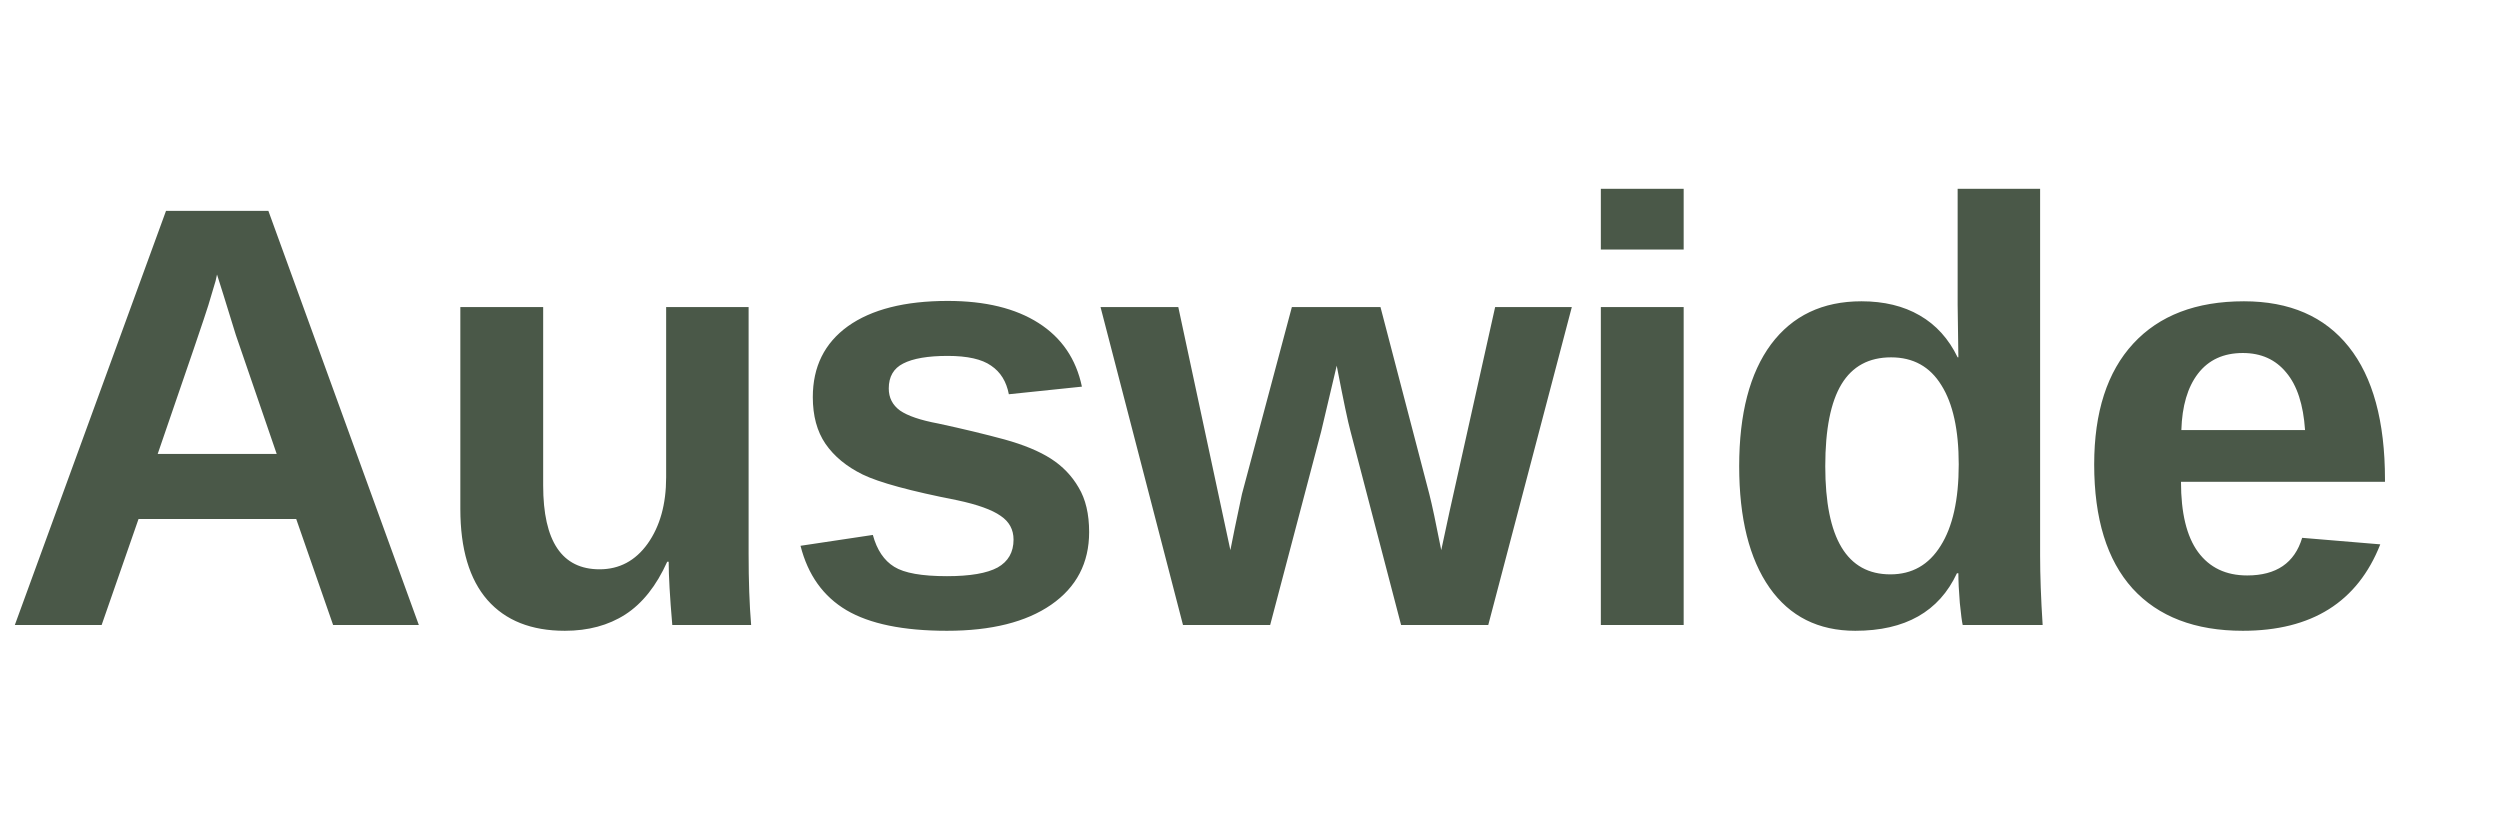
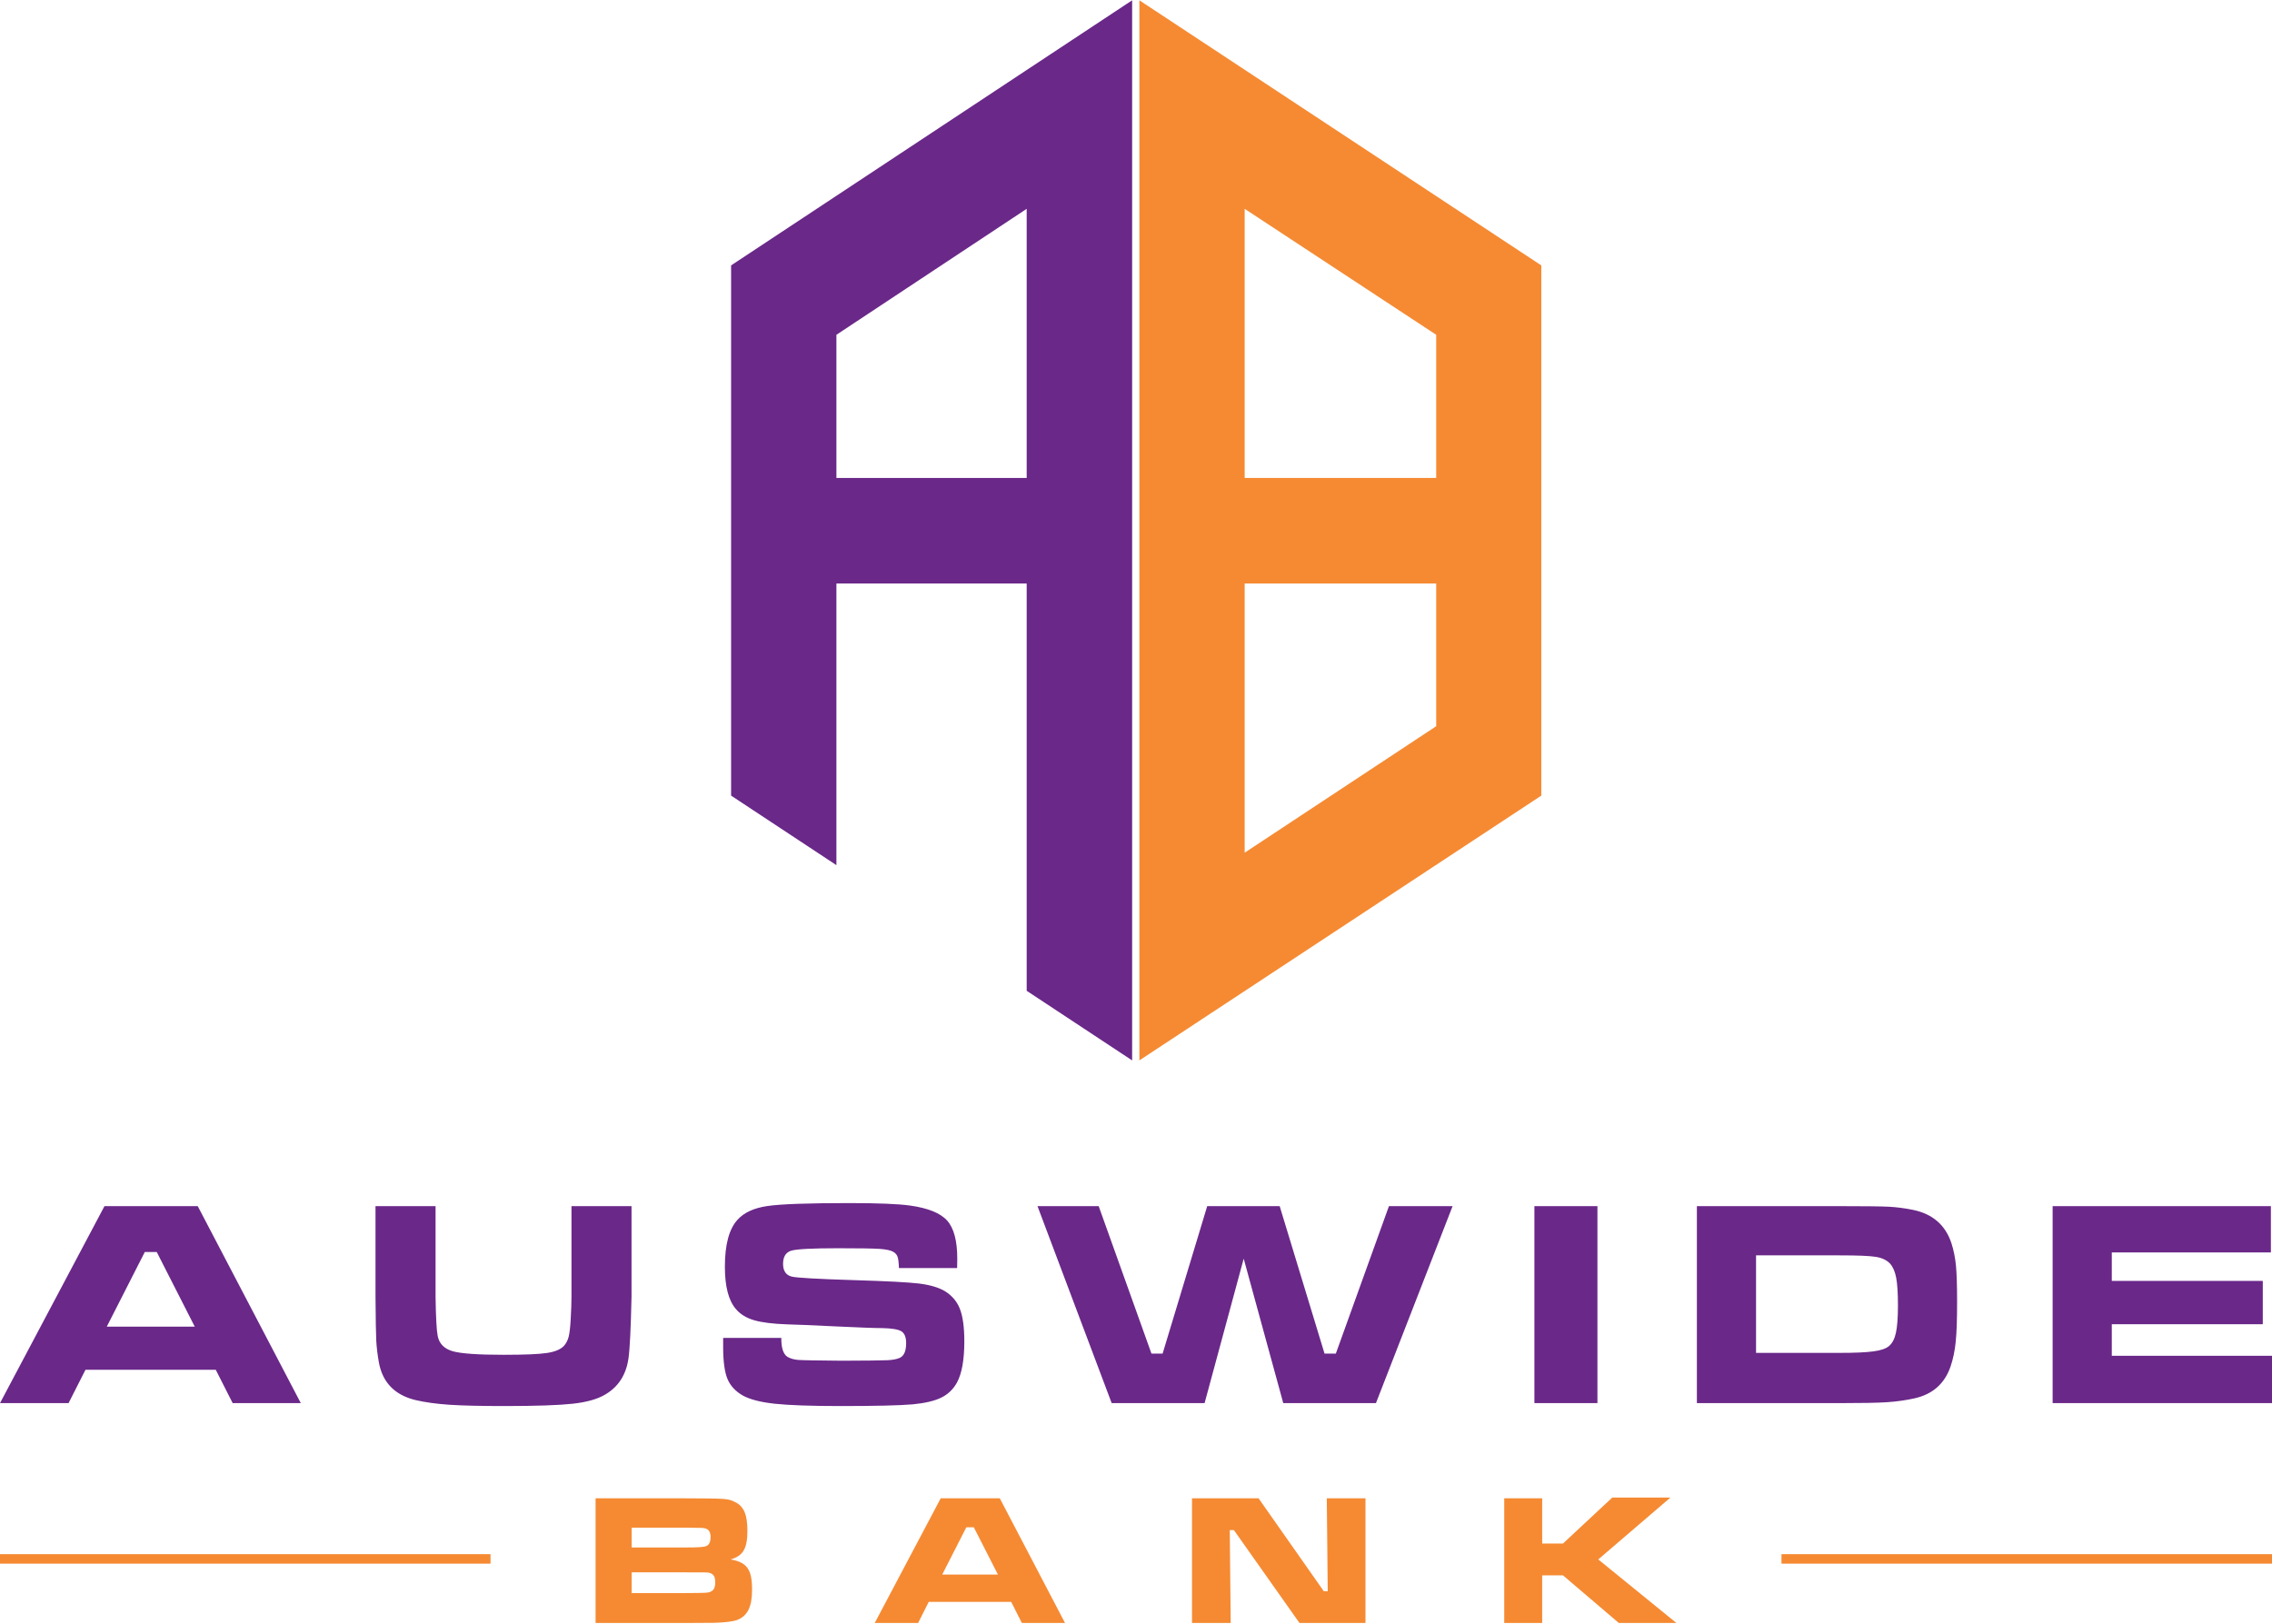
- <svg xmlns="http://www.w3.org/2000/svg" viewBox="0 0 108 36" role="img" aria-label="Auswide Bank">
-   <text x="0" y="27" font-family="Arial, Helvetica, sans-serif" font-size="26" font-weight="700" letter-spacing="-0.5" fill="#4a5848">Auswide</text>
+ <svg xmlns="http://www.w3.org/2000/svg" xml:space="preserve" width="2070px" height="1479px" version="1.1" style="shape-rendering:geometricPrecision; text-rendering:geometricPrecision; image-rendering:optimizeQuality; fill-rule:evenodd; clip-rule:evenodd" viewBox="0 0 2072.64 1480.33">
+   <defs>
+     <style type="text/css">
+    
+     .fil0 {fill:#6A2889}
+     .fil1 {fill:#F58A33}
+     .fil2 {fill:#6A2889;fill-rule:nonzero}
+     .fil3 {fill:#F58A33;fill-rule:nonzero}
+    
+   </style>
+   </defs>
+   <g id="Layer_x0020_1">
+     <path class="fil0" d="M936.6 435.75l0 -245.52 -173.58 114.91 0 130.61 173.58 0zm96.19 531.34l-96.19 -63.5 0 -371.54 -173.58 0 0 256.92 -96.08 -63.44 0 -241.84 0 -241.85 365.85 -241.84 0 967.09z" />
+     <path class="fil1" d="M1039.4 0l366.66 241.84 0 483.69 -366.66 241.56 0 -967.09zm270.78 435.75l0 -130.61 -174.72 -114.91 0 245.52 174.72 0zm-174.72 96.3l0 245.55 174.72 -115.38 0 -130.17 -174.72 0z" />
+     <path class="fil2" d="M1872.52 1100.04l199.11 0 0 42.24 -145.14 0 0 25.96 137.75 0 0 39.51 -137.75 0 0 28.82 146.15 0 0 43.18 -200.12 0 0 -179.71 0 0zm-270.57 133.87l76.24 0c14.07,0 24.4,-0.45 31,-1.4 6.66,-0.89 11.33,-2.5 14.04,-4.8 3,-2.51 5.13,-6.56 6.33,-12.09 1.21,-5.52 1.85,-13.89 1.85,-25.03 0,-11.15 -0.54,-19.49 -1.58,-25.11 -1.07,-5.62 -2.93,-9.93 -5.53,-12.91 -3.03,-3.22 -7.32,-5.35 -13,-6.24 -5.65,-0.95 -16.84,-1.38 -33.6,-1.38l-75.75 0 0 88.96 0 0zm-53.96 45.84l0 -179.71 129.71 0c22.95,0 38.02,0.18 45.11,0.52 7.15,0.37 14.57,1.31 22.29,2.88 17.98,3.69 29.71,13.89 35.15,30.58 2.02,6.29 3.37,13.07 4.09,20.31 0.67,7.27 1.03,18.2 1.03,32.86 0,16.07 -0.39,28.19 -1.26,36.49 -0.8,8.27 -2.37,15.76 -4.66,22.51 -5.36,15.76 -16.37,25.53 -33.04,29.22 -7.84,1.74 -16.18,2.91 -25.03,3.51 -8.86,0.58 -23.37,0.83 -43.57,0.83l-129.82 0 0 0zm-148.23 -179.71l57.51 0 0 179.71 -57.51 0 0 -179.71 0 0zm-453.31 0l55.82 0 48.17 134.55 10.15 0 40.69 -134.55 66.11 0 40.93 134.55 10.29 0 48.46 -134.55 58.07 0 -69.93 179.71 -84.55 0 -36.09 -131.8 -35.68 131.8 -84.76 0 -67.68 -179.71 0 0zm-286.75 120.22l53.05 0c-0.09,8.85 1.7,14.56 5.39,17.13 2.65,1.63 6.07,2.65 10.2,2.96 4.2,0.29 17.36,0.53 39.47,0.71 23.13,-0.07 37.08,-0.22 41.69,-0.46 4.67,-0.21 8.37,-0.89 11.06,-2.05 4.06,-1.67 6.07,-6.16 6.07,-13.58 0,-5.35 -1.45,-8.89 -4.27,-10.7 -2.88,-1.79 -8.67,-2.78 -17.44,-2.96 -6.78,0 -21.09,-0.54 -42.93,-1.58 -22.36,-1.07 -36.95,-1.71 -43.73,-1.83 -13.14,-0.46 -23.27,-1.71 -30.33,-3.77 -7.03,-2.07 -12.58,-5.45 -16.49,-10.09 -6.78,-7.71 -10.16,-20.62 -10.16,-38.73 0,-20.27 3.87,-34.56 11.6,-42.91 5.89,-6.53 14.93,-10.66 27.11,-12.45 12.22,-1.81 37.02,-2.69 74.42,-2.69 26.42,0 44.98,0.74 55.68,2.23 16.49,2.29 27.82,6.87 33.98,13.77 6.15,6.9 9.2,18.5 9.2,34.81 0,1.53 -0.03,4.33 -0.13,8.46l-53.07 0c-0.18,-5.04 -0.59,-8.46 -1.26,-10.29 -0.64,-1.84 -1.92,-3.35 -3.87,-4.49 -2.38,-1.41 -6.55,-2.31 -12.49,-2.71 -5.98,-0.4 -18.62,-0.59 -37.95,-0.59 -23.27,0 -37.42,0.73 -42.51,2.17 -5.07,1.47 -7.64,5.47 -7.64,12.04 0,6.34 2.57,10.2 7.64,11.6 4.24,1.16 23.56,2.25 58.09,3.32 29.02,0.86 48.44,1.9 58.22,3.06 9.8,1.2 17.59,3.45 23.39,6.78 6.54,3.95 11.23,9.4 13.94,16.27 2.73,6.92 4.08,16.82 4.08,29.72 0,16.94 -2.3,29.56 -6.84,37.8 -3.42,6.05 -8.18,10.6 -14.29,13.56 -6.11,2.97 -14.69,4.98 -25.75,6.07 -11.86,1.04 -33.93,1.57 -66.2,1.57 -27.06,0 -47,-0.73 -59.89,-2.11 -12.91,-1.38 -22.62,-3.91 -29.15,-7.51 -6.75,-3.88 -11.4,-8.95 -14.02,-15.28 -2.55,-6.29 -3.87,-15.91 -3.87,-28.85l0 -8.4 0 0zm-317.14 -120.22l54.78 0 0 82.55c0.26,18.98 0.95,30.98 1.96,35.96 1.41,7 5.95,11.63 13.62,13.84 7.7,2.2 23.19,3.27 46.52,3.27 18.96,0 32.14,-0.53 39.45,-1.65 7.33,-1.08 12.51,-3.24 15.6,-6.53 2.02,-2.28 3.42,-5.02 4.27,-8.26 0.82,-3.29 1.5,-8.85 1.9,-16.76 0.45,-8.04 0.67,-14.69 0.67,-19.87l0 -82.55 54.78 0 0 82.55c-0.63,28.72 -1.53,47.51 -2.78,56.36 -2.16,15.09 -9.35,26.16 -21.58,33.17 -6.91,4.05 -16.71,6.8 -29.35,8.18 -12.64,1.38 -33.38,2.11 -62.29,2.11 -21.66,0 -38.39,-0.4 -50.13,-1.17 -11.79,-0.8 -22,-2.19 -30.73,-4.23 -19.18,-4.58 -30.42,-16.19 -33.69,-34.79 -1.22,-7.09 -1.98,-13.56 -2.31,-19.33 -0.31,-5.77 -0.53,-19.23 -0.69,-40.3l0 -82.55 0 0zm-164.9 109.93l-34.66 -68.06 -10.92 0 -34.66 68.06 80.24 0 0 0zm34.6 69.78l-15.42 -30.42 -118.87 0 -15.42 30.42 -62.55 0 95.31 -179.71 85.08 0 94.02 179.71 -62.15 0 0 0z" />
+     <path class="fil3" d="M625.19 1453.04c20.29,-0.16 20.29,-0.16 22.85,-1.19 3.07,-1.2 4.43,-3.75 4.43,-8.7 0,-5.11 -1.53,-7.5 -5.11,-8.52 -1.88,-0.51 -1.88,-0.51 -22.17,-0.51l-48.96 0 0 18.92 48.96 0zm-0.17 -41.61c11.77,0 16.88,-0.35 19.1,-1.19 2.73,-1.02 4.1,-3.92 4.1,-8.19 0,-4.6 -1.55,-7.16 -4.95,-8.02 -1.88,-0.51 -2.22,-0.51 -18.25,-0.68l-48.79 0 0 18.08 48.79 0zm-81.7 -44.85l81.7 0c37.69,0.17 38.88,0.17 45.19,3.23 8.36,3.93 11.6,11.43 11.6,26.45 0,16.19 -3.93,22.85 -15.35,26.08 15.02,2.56 19.62,9.22 19.62,27.46 0,15.86 -4.1,24.05 -13.66,27.81 -3.92,1.35 -10.4,2.21 -20.62,2.55 -1.37,0 -10.24,0 -26.61,0.17l-81.87 0 0 -113.75z" />
+     <path class="fil3" d="M888.36 1393.01l-6.82 0 -22 43.15 50.83 0 -22.01 -43.15zm34.11 68.05l-75.22 0 -9.71 19.27 -39.57 0 60.2 -113.75 53.9 0 59.51 113.75 -39.38 0 -9.73 -19.27z" />
+     <polygon class="fil3" points="1148.13,1366.58 1207.63,1451.34 1211.23,1451.34 1210.37,1366.58 1245.67,1366.58 1245.67,1480.33 1185.47,1480.33 1125.61,1395.57 1121.86,1395.57 1122.71,1480.33 1087.41,1480.33 1087.41,1366.58 " />
+     <polygon class="fil3" points="1406.86,1366.58 1406.86,1407.85 1425.79,1407.85 1470.82,1365.89 1523.86,1365.89 1458.02,1422.34 1529.32,1480.33 1476.79,1480.33 1425.79,1436.84 1406.86,1436.84 1406.86,1480.33 1372.24,1480.33 1372.24,1366.58 " />
+     <polygon class="fil1" points="0,1417.53 447.49,1417.53 447.49,1426.2 0,1426.2 0,1417.53 " />
+     <polygon class="fil1" points="1625.15,1417.53 2072.64,1417.53 2072.64,1426.2 1625.15,1426.2 1625.15,1417.53 " />
+   </g>
</svg>
